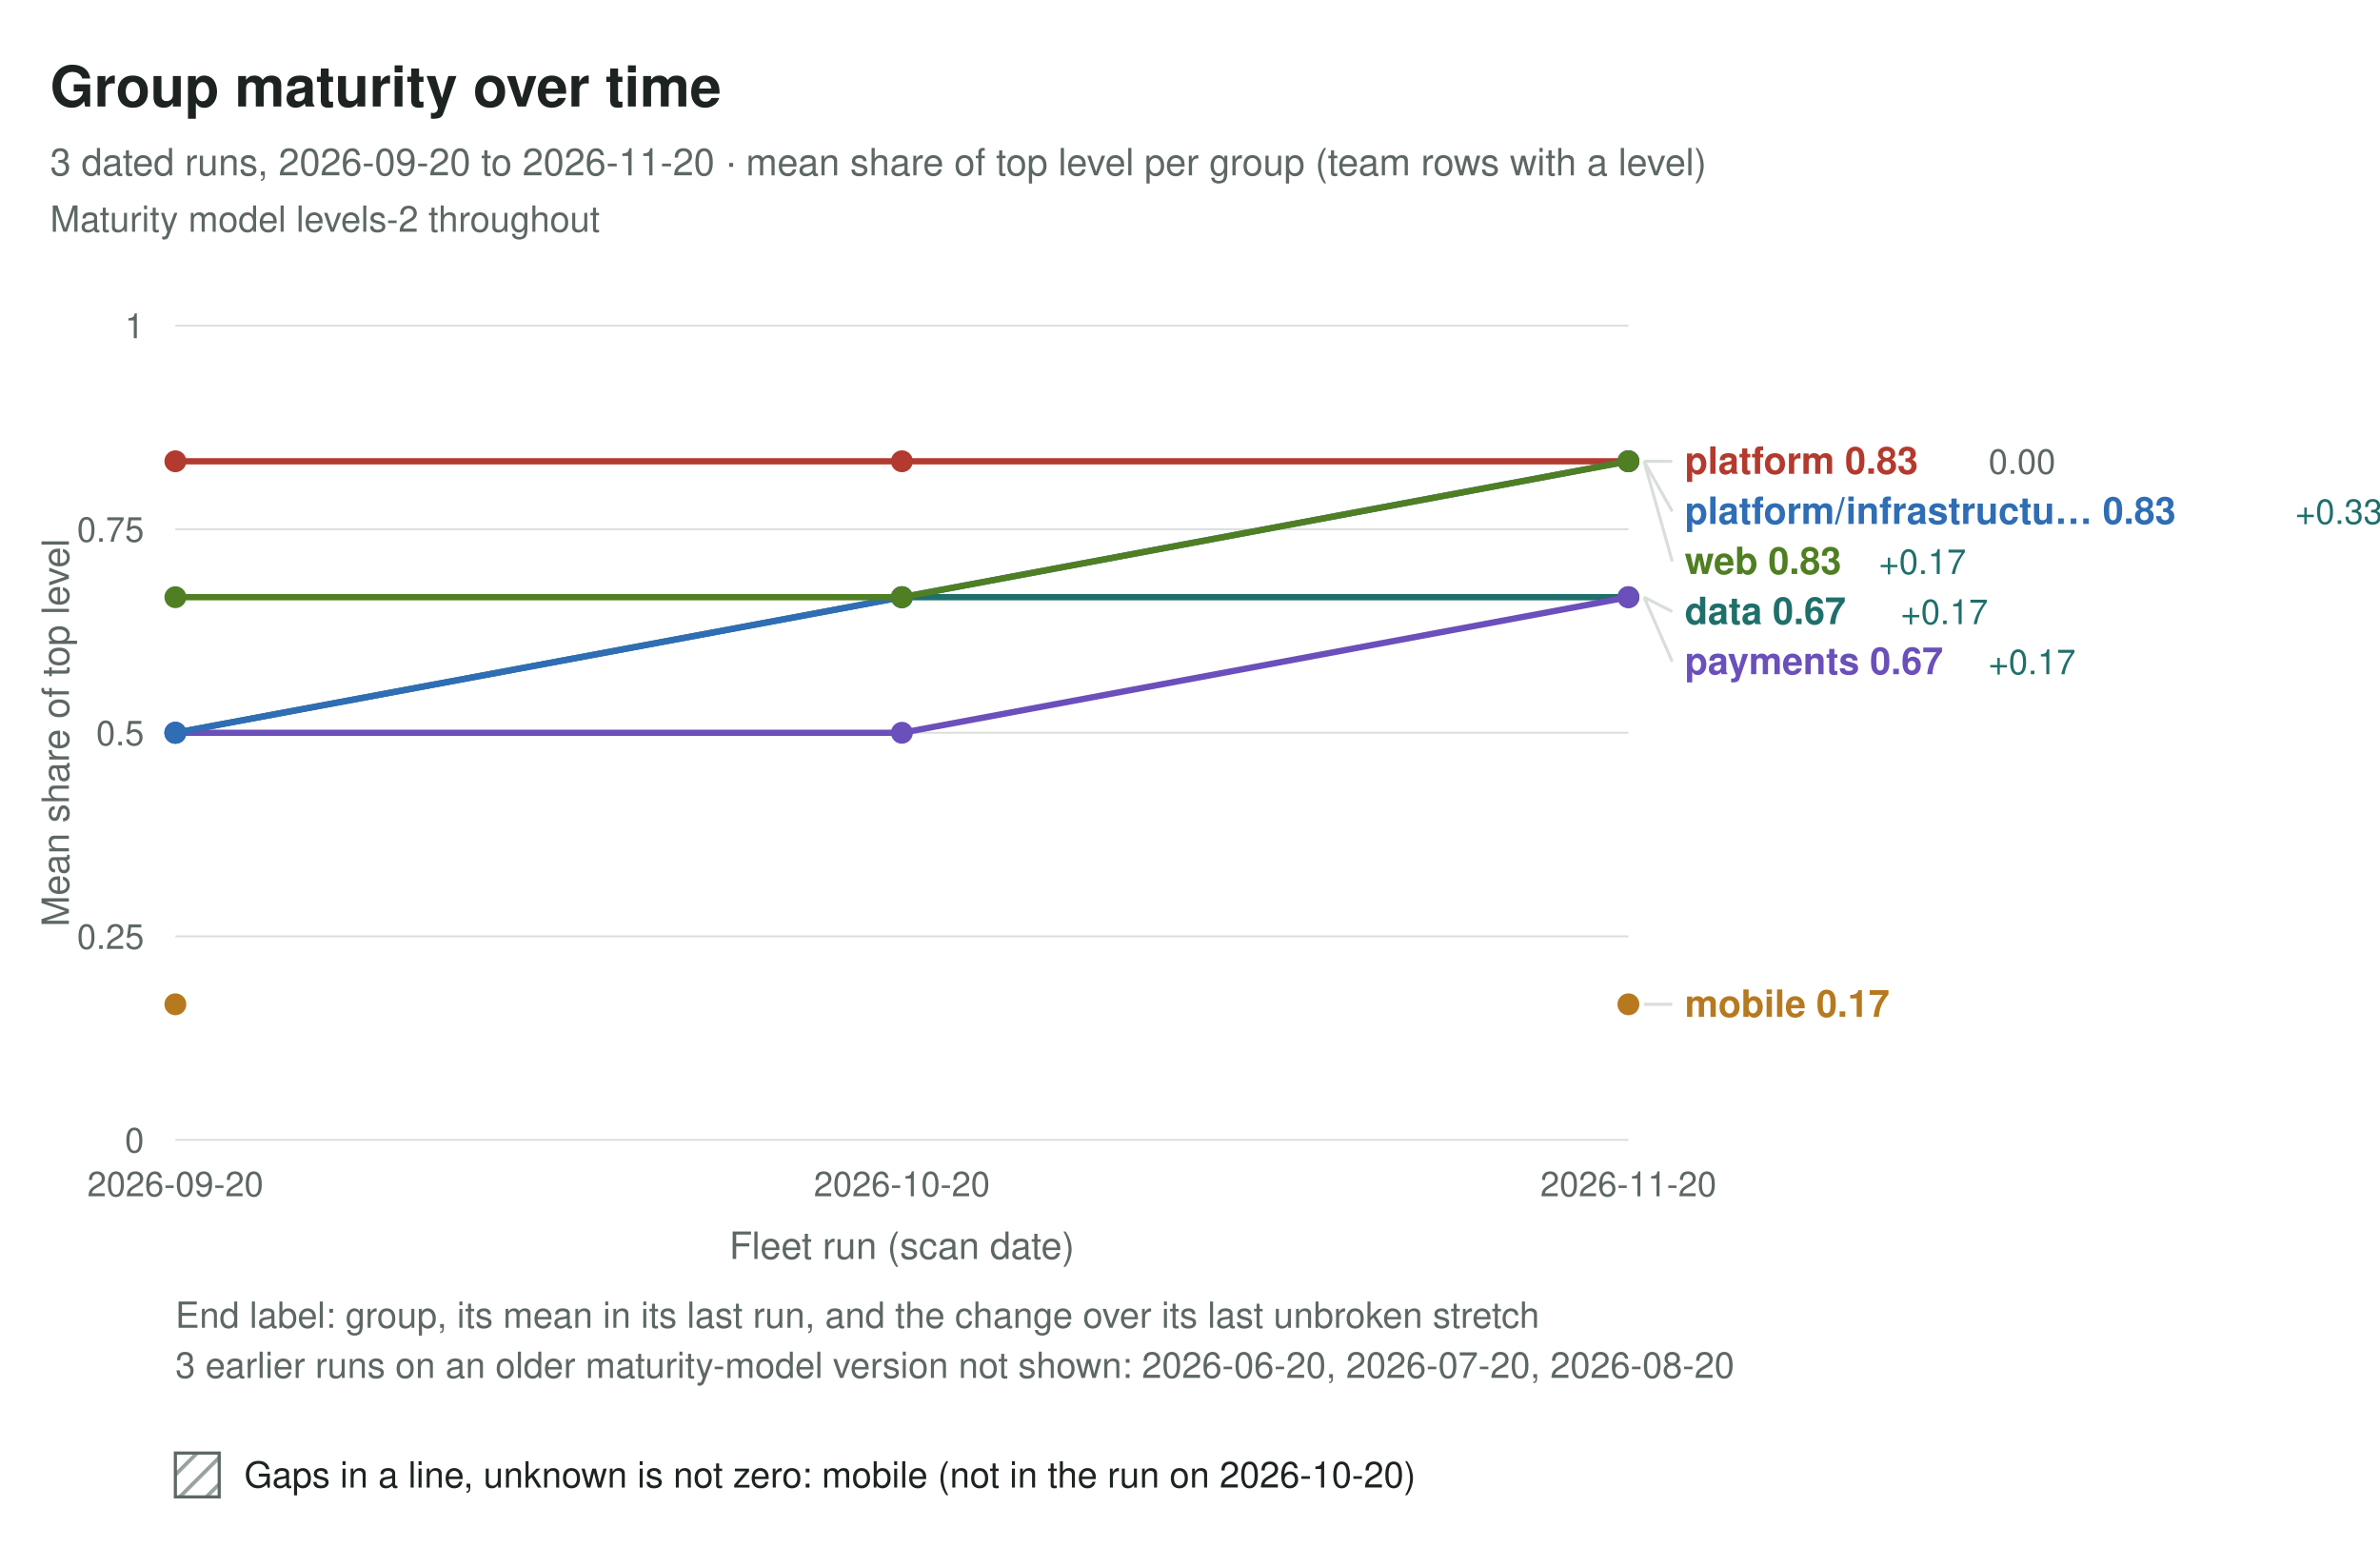
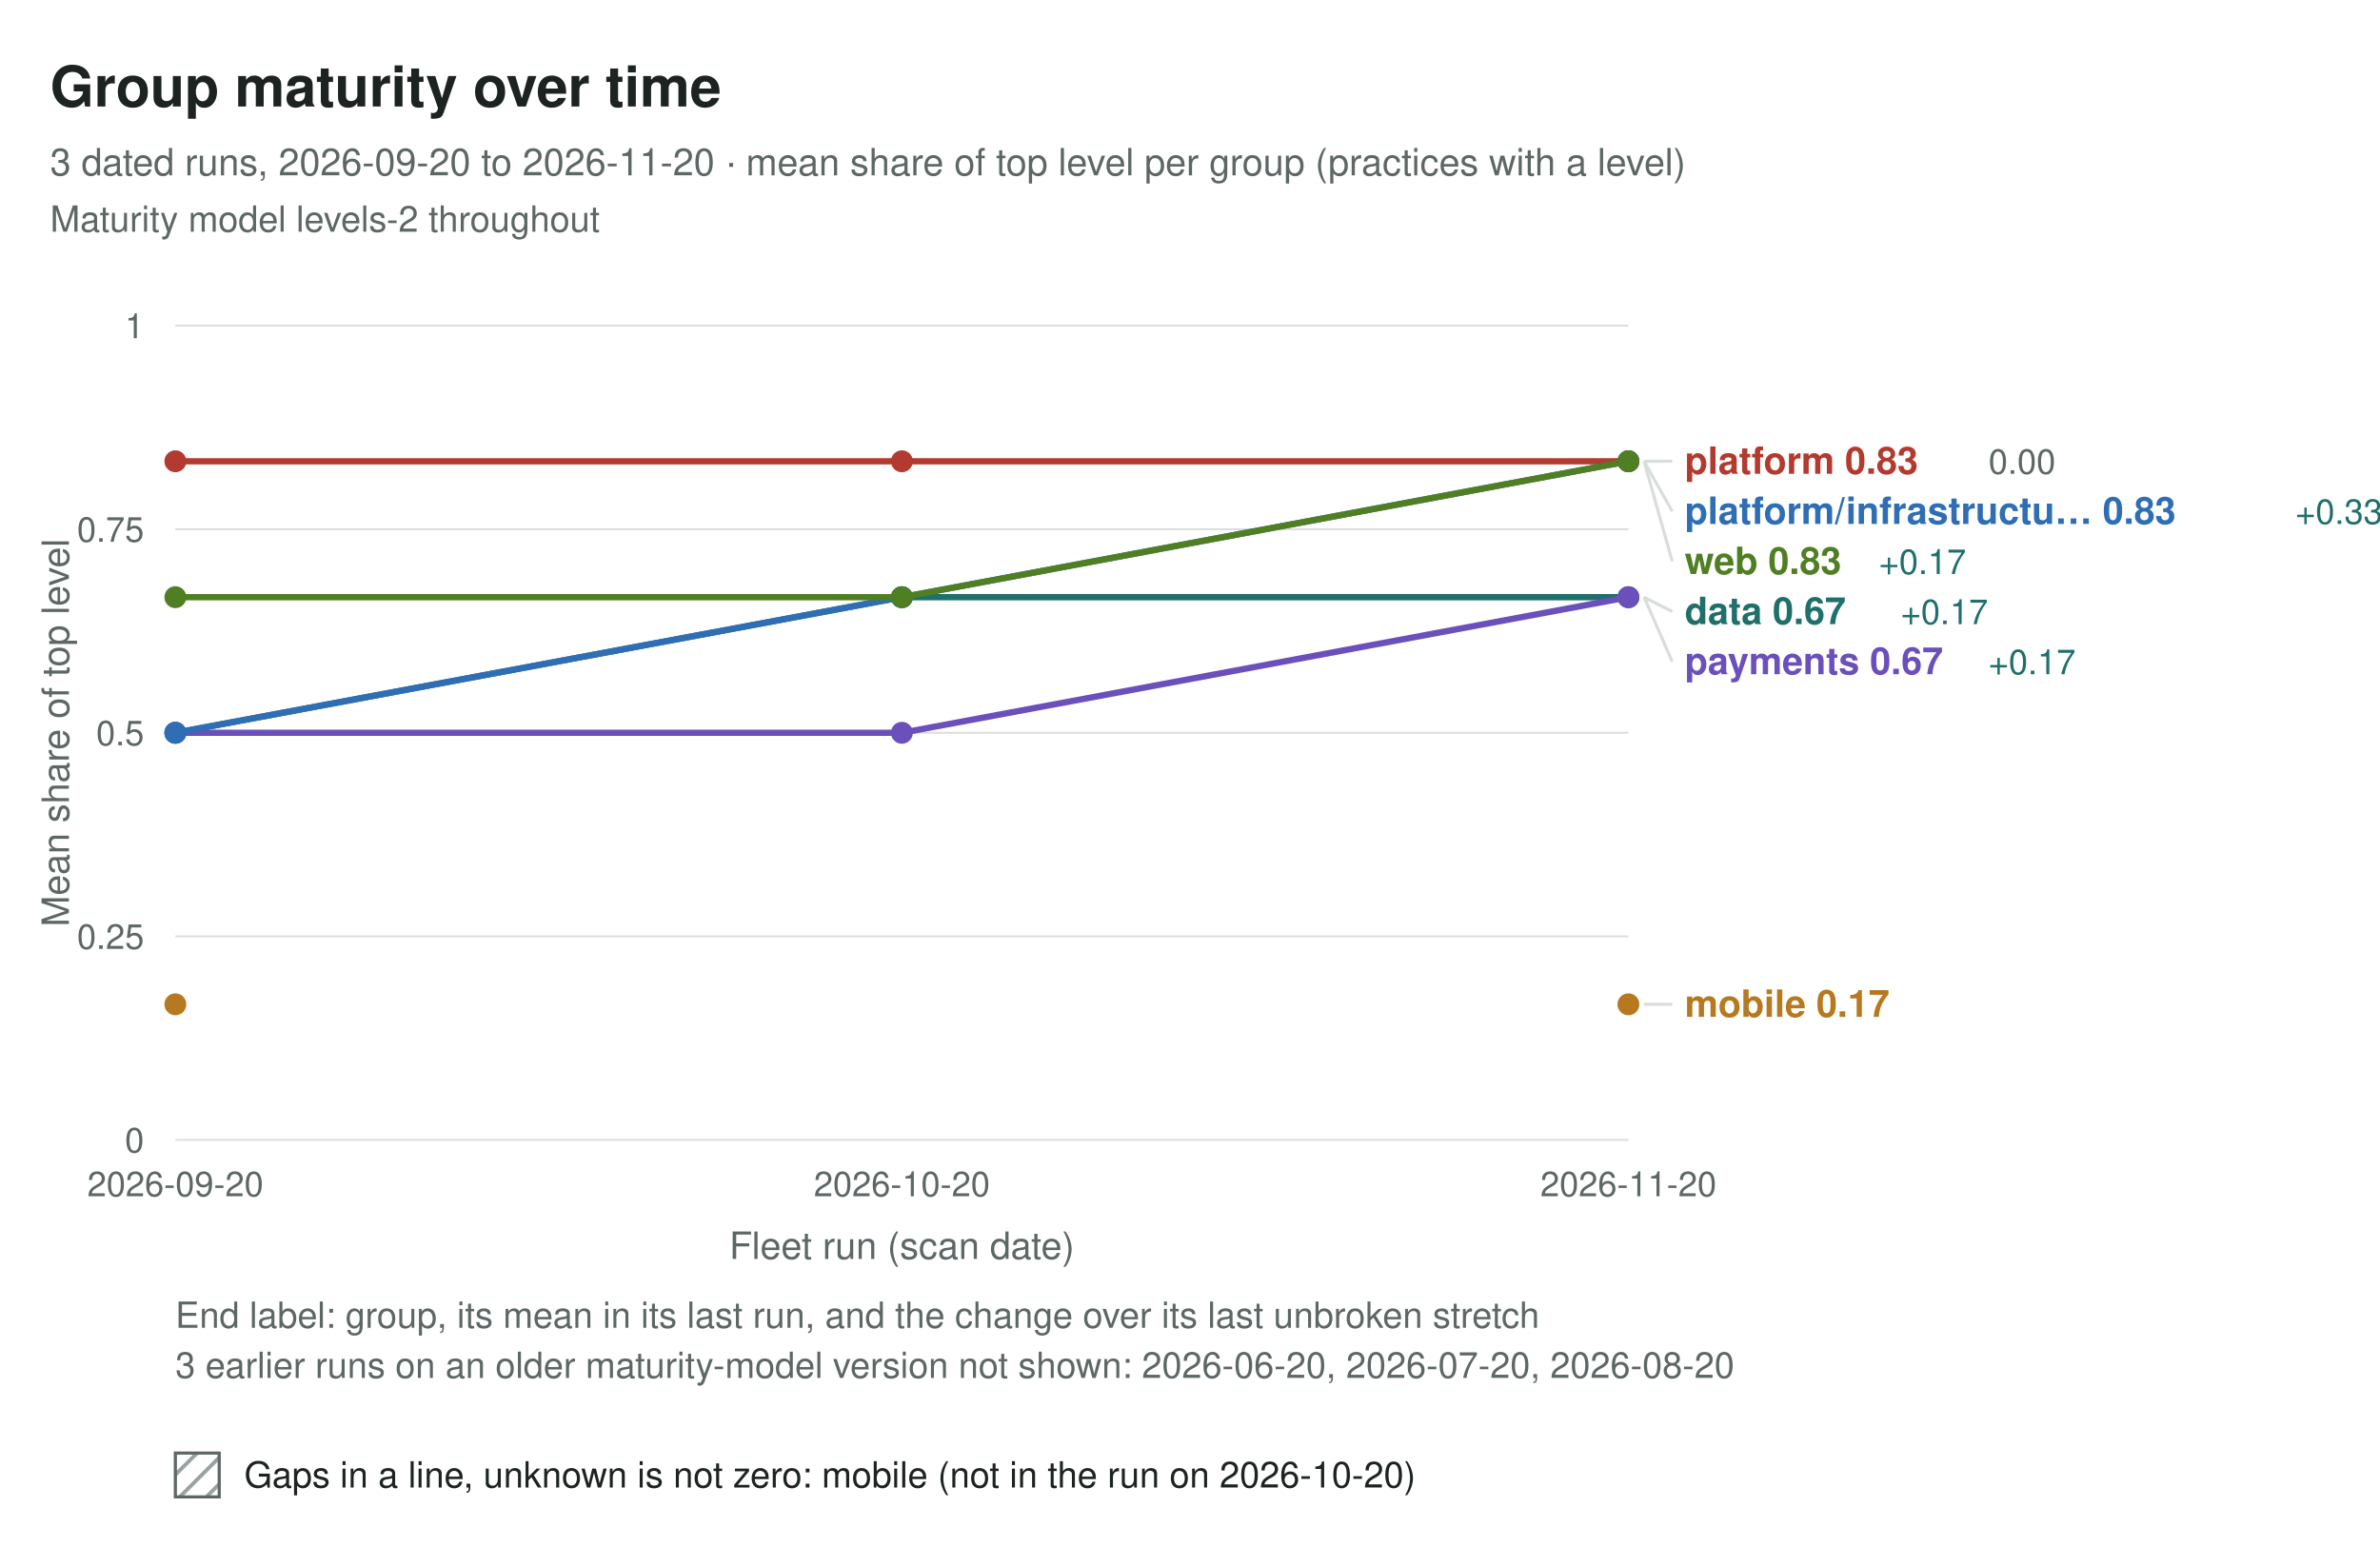
<svg xmlns="http://www.w3.org/2000/svg" viewBox="0 0 760 494" width="760" height="494" role="img">
  <style>text { font-family: -apple-system, BlinkMacSystemFont, "Segoe UI", Helvetica, Arial, sans-serif; }.t-bg,.f-bg{fill:#ffffff}.s-bg{stroke:#ffffff}.t-fg,.f-fg{fill:#1d2321}.s-fg{stroke:#1d2321}.t-muted,.f-muted{fill:#5d6763}.s-muted{stroke:#5d6763}.t-rule,.f-rule{fill:#d9dedb}.s-rule{stroke:#d9dedb}.t-accent,.f-accent{fill:#1f6f6b}.s-accent{stroke:#1f6f6b}.t-bad,.f-bad{fill:#b33a2e}.s-bad{stroke:#b33a2e}.t-warn,.f-warn{fill:#b7791f}.s-warn{stroke:#b7791f}.t-unk,.f-unk{fill:#9aa39f}.s-unk{stroke:#9aa39f}.t-series0,.f-series0{fill:#1f6f6b}.s-series0{stroke:#1f6f6b}.t-series1,.f-series1{fill:#b7791f}.s-series1{stroke:#b7791f}.t-series2,.f-series2{fill:#6b4fbb}.s-series2{stroke:#6b4fbb}.t-series3,.f-series3{fill:#b33a2e}.s-series3{stroke:#b33a2e}.t-series4,.f-series4{fill:#2f6db5}.s-series4{stroke:#2f6db5}.t-series5,.f-series5{fill:#4f7f22}.s-series5{stroke:#4f7f22}.t-series6,.f-series6{fill:#a8458a}.s-series6{stroke:#a8458a}.t-series7,.f-series7{fill:#5d6763}.s-series7{stroke:#5d6763}@media (prefers-color-scheme: dark){.t-bg,.f-bg{fill:#1a201e}.s-bg{stroke:#1a201e}.t-fg,.f-fg{fill:#e6ebe8}.s-fg{stroke:#e6ebe8}.t-muted,.f-muted{fill:#9aa5a0}.s-muted{stroke:#9aa5a0}.t-rule,.f-rule{fill:#2c3532}.s-rule{stroke:#2c3532}.t-accent,.f-accent{fill:#5fb8b1}.s-accent{stroke:#5fb8b1}.t-bad,.f-bad{fill:#ec7a6c}.s-bad{stroke:#ec7a6c}.t-warn,.f-warn{fill:#e0a84a}.s-warn{stroke:#e0a84a}.t-unk,.f-unk{fill:#5f6a66}.s-unk{stroke:#5f6a66}.t-series0,.f-series0{fill:#5fb8b1}.s-series0{stroke:#5fb8b1}.t-series1,.f-series1{fill:#e0a84a}.s-series1{stroke:#e0a84a}.t-series2,.f-series2{fill:#a993f0}.s-series2{stroke:#a993f0}.t-series3,.f-series3{fill:#ec7a6c}.s-series3{stroke:#ec7a6c}.t-series4,.f-series4{fill:#7fb0ec}.s-series4{stroke:#7fb0ec}.t-series5,.f-series5{fill:#9ccc6b}.s-series5{stroke:#9ccc6b}.t-series6,.f-series6{fill:#e08cc8}.s-series6{stroke:#e08cc8}.t-series7,.f-series7{fill:#b5bfba}.s-series7{stroke:#b5bfba}}</style>
  <defs>
    <pattern id="fleet-hatch" width="6" height="6" patternUnits="userSpaceOnUse" patternTransform="rotate(45)">
      <rect width="6" height="6" class="f-bg" />
      <line x1="0" y1="0" x2="0" y2="6" class="s-unk" stroke-width="2.4" />
    </pattern>
  </defs>
  <rect x="0" y="0" width="760" height="494" class="f-bg" />
  <text x="16.0" y="34.0" font-size="18" text-anchor="start" class="t-fg" font-weight="bold">Group maturity over time</text>
-   <text x="16.0" y="56.0" font-size="12" text-anchor="start" class="t-muted">3 dated runs, 2026-09-20 to 2026-11-20 · mean share of top level per group (team rows with a level)</text>
+   <text x="16.0" y="56.0" font-size="12" text-anchor="start" class="t-muted">3 dated runs, 2026-09-20 to 2026-11-20 · mean share of top level per group (practices with a level)</text>
  <text x="16.0" y="74.0" font-size="11.5" text-anchor="start" class="t-muted">Maturity model levels-2 throughout</text>
  <line x1="56.0" y1="364.0" x2="520.0" y2="364.0" class="s-rule" stroke-width="0.6" />
  <text x="46.0" y="368.0" font-size="11" text-anchor="end" class="t-muted">0</text>
  <line x1="56.0" y1="299.0" x2="520.0" y2="299.0" class="s-rule" stroke-width="0.6" />
  <text x="46.0" y="303.0" font-size="11" text-anchor="end" class="t-muted">0.25</text>
  <line x1="56.0" y1="234.0" x2="520.0" y2="234.0" class="s-rule" stroke-width="0.6" />
  <text x="46.0" y="238.0" font-size="11" text-anchor="end" class="t-muted">0.5</text>
  <line x1="56.0" y1="169.0" x2="520.0" y2="169.0" class="s-rule" stroke-width="0.6" />
  <text x="46.0" y="173.0" font-size="11" text-anchor="end" class="t-muted">0.75</text>
  <line x1="56.0" y1="104.0" x2="520.0" y2="104.0" class="s-rule" stroke-width="0.6" />
  <text x="46.0" y="108.0" font-size="11" text-anchor="end" class="t-muted">1</text>
  <text x="56.0" y="382.0" font-size="11" text-anchor="middle" class="t-muted">2026-09-20</text>
  <text x="288.0" y="382.0" font-size="11" text-anchor="middle" class="t-muted">2026-10-20</text>
  <text x="520.0" y="382.0" font-size="11" text-anchor="middle" class="t-muted">2026-11-20</text>
  <polyline points="56.0,234.0 288.0,190.7 520.0,190.7" fill="none" class="s-series0" stroke-width="2" />
  <circle cx="56.0" cy="234.0" r="3.5" class="f-series0" />
  <circle cx="288.0" cy="190.7" r="3.5" class="f-series0" />
  <circle cx="520.0" cy="190.7" r="3.5" class="f-series0" />
  <circle cx="56.0" cy="320.7" r="3.5" class="f-series1" />
  <circle cx="520.0" cy="320.7" r="3.5" class="f-series1" />
  <polyline points="56.0,234.0 288.0,234.0 520.0,190.7" fill="none" class="s-series2" stroke-width="2" />
  <circle cx="56.0" cy="234.0" r="3.5" class="f-series2" />
  <circle cx="288.0" cy="234.0" r="3.5" class="f-series2" />
  <circle cx="520.0" cy="190.7" r="3.5" class="f-series2" />
  <polyline points="56.0,147.3 288.0,147.3 520.0,147.3" fill="none" class="s-series3" stroke-width="2" />
  <circle cx="56.0" cy="147.3" r="3.5" class="f-series3" />
  <circle cx="288.0" cy="147.3" r="3.5" class="f-series3" />
  <circle cx="520.0" cy="147.3" r="3.5" class="f-series3" />
  <polyline points="56.0,234.0 288.0,190.7 520.0,147.3" fill="none" class="s-series4" stroke-width="2" />
  <circle cx="56.0" cy="234.0" r="3.5" class="f-series4" />
  <circle cx="288.0" cy="190.7" r="3.5" class="f-series4" />
  <circle cx="520.0" cy="147.3" r="3.5" class="f-series4" />
  <polyline points="56.0,190.7 288.0,190.7 520.0,147.3" fill="none" class="s-series5" stroke-width="2" />
  <circle cx="56.0" cy="190.7" r="3.5" class="f-series5" />
  <circle cx="288.0" cy="190.7" r="3.5" class="f-series5" />
  <circle cx="520.0" cy="147.3" r="3.5" class="f-series5" />
  <line x1="525.0" y1="190.7" x2="534.0" y2="195.3" class="s-rule" stroke-width="1" />
  <text x="538.0" y="199.3" font-size="12.0" text-anchor="start" class="t-series0" font-weight="600">data 0.67</text>
  <text x="607.0" y="199.3" font-size="11" text-anchor="start" class="t-accent">+0.17</text>
  <line x1="525.0" y1="320.7" x2="534.0" y2="320.7" class="s-rule" stroke-width="1" />
  <text x="538.0" y="324.7" font-size="12.0" text-anchor="start" class="t-series1" font-weight="600">mobile 0.17</text>
  <line x1="525.0" y1="190.7" x2="534.0" y2="211.3" class="s-rule" stroke-width="1" />
  <text x="538.0" y="215.3" font-size="12.0" text-anchor="start" class="t-series2" font-weight="600">payments 0.67</text>
  <text x="635.0" y="215.3" font-size="11" text-anchor="start" class="t-accent">+0.17</text>
  <line x1="525.0" y1="147.3" x2="534.0" y2="147.3" class="s-rule" stroke-width="1" />
  <text x="538.0" y="151.3" font-size="12.0" text-anchor="start" class="t-series3" font-weight="600">platform 0.83</text>
  <text x="635.0" y="151.3" font-size="11" text-anchor="start" class="t-muted">0.00</text>
  <line x1="525.0" y1="147.3" x2="534.0" y2="163.3" class="s-rule" stroke-width="1" />
  <text x="538.0" y="167.3" font-size="12.0" text-anchor="start" class="t-series4" font-weight="600">platform/infrastructu… 0.83</text>
  <text x="733.0" y="167.3" font-size="11" text-anchor="start" class="t-accent">+0.33</text>
  <line x1="525.0" y1="147.3" x2="534.0" y2="179.3" class="s-rule" stroke-width="1" />
  <text x="538.0" y="183.3" font-size="12.0" text-anchor="start" class="t-series5" font-weight="600">web 0.83</text>
  <text x="600.0" y="183.3" font-size="11" text-anchor="start" class="t-accent">+0.17</text>
  <text x="288.0" y="402.0" font-size="12" text-anchor="middle" class="t-muted">Fleet run (scan date)</text>
  <text x="22.0" y="234.0" font-size="12.0" text-anchor="middle" class="t-muted" transform="rotate(-90 22 234.0)">Mean share of top level</text>
  <text x="56.0" y="424.0" font-size="11.5" text-anchor="start" class="t-muted">End label: group, its mean in its last run, and the change over its last unbroken stretch</text>
  <text x="56.0" y="440.0" font-size="11.5" text-anchor="start" class="t-muted">3 earlier runs on an older maturity-model version not shown: 2026-06-20, 2026-07-20, 2026-08-20</text>
  <rect x="56.0" y="464.0" width="14.0" height="14.0" fill="url(#fleet-hatch)" class="s-muted" stroke-width="1" />
  <text x="78.0" y="475.0" font-size="11.5" text-anchor="start" class="t-fg">Gaps in a line, unknown is not zero: mobile (not in the run on 2026-10-20)</text>
</svg>
